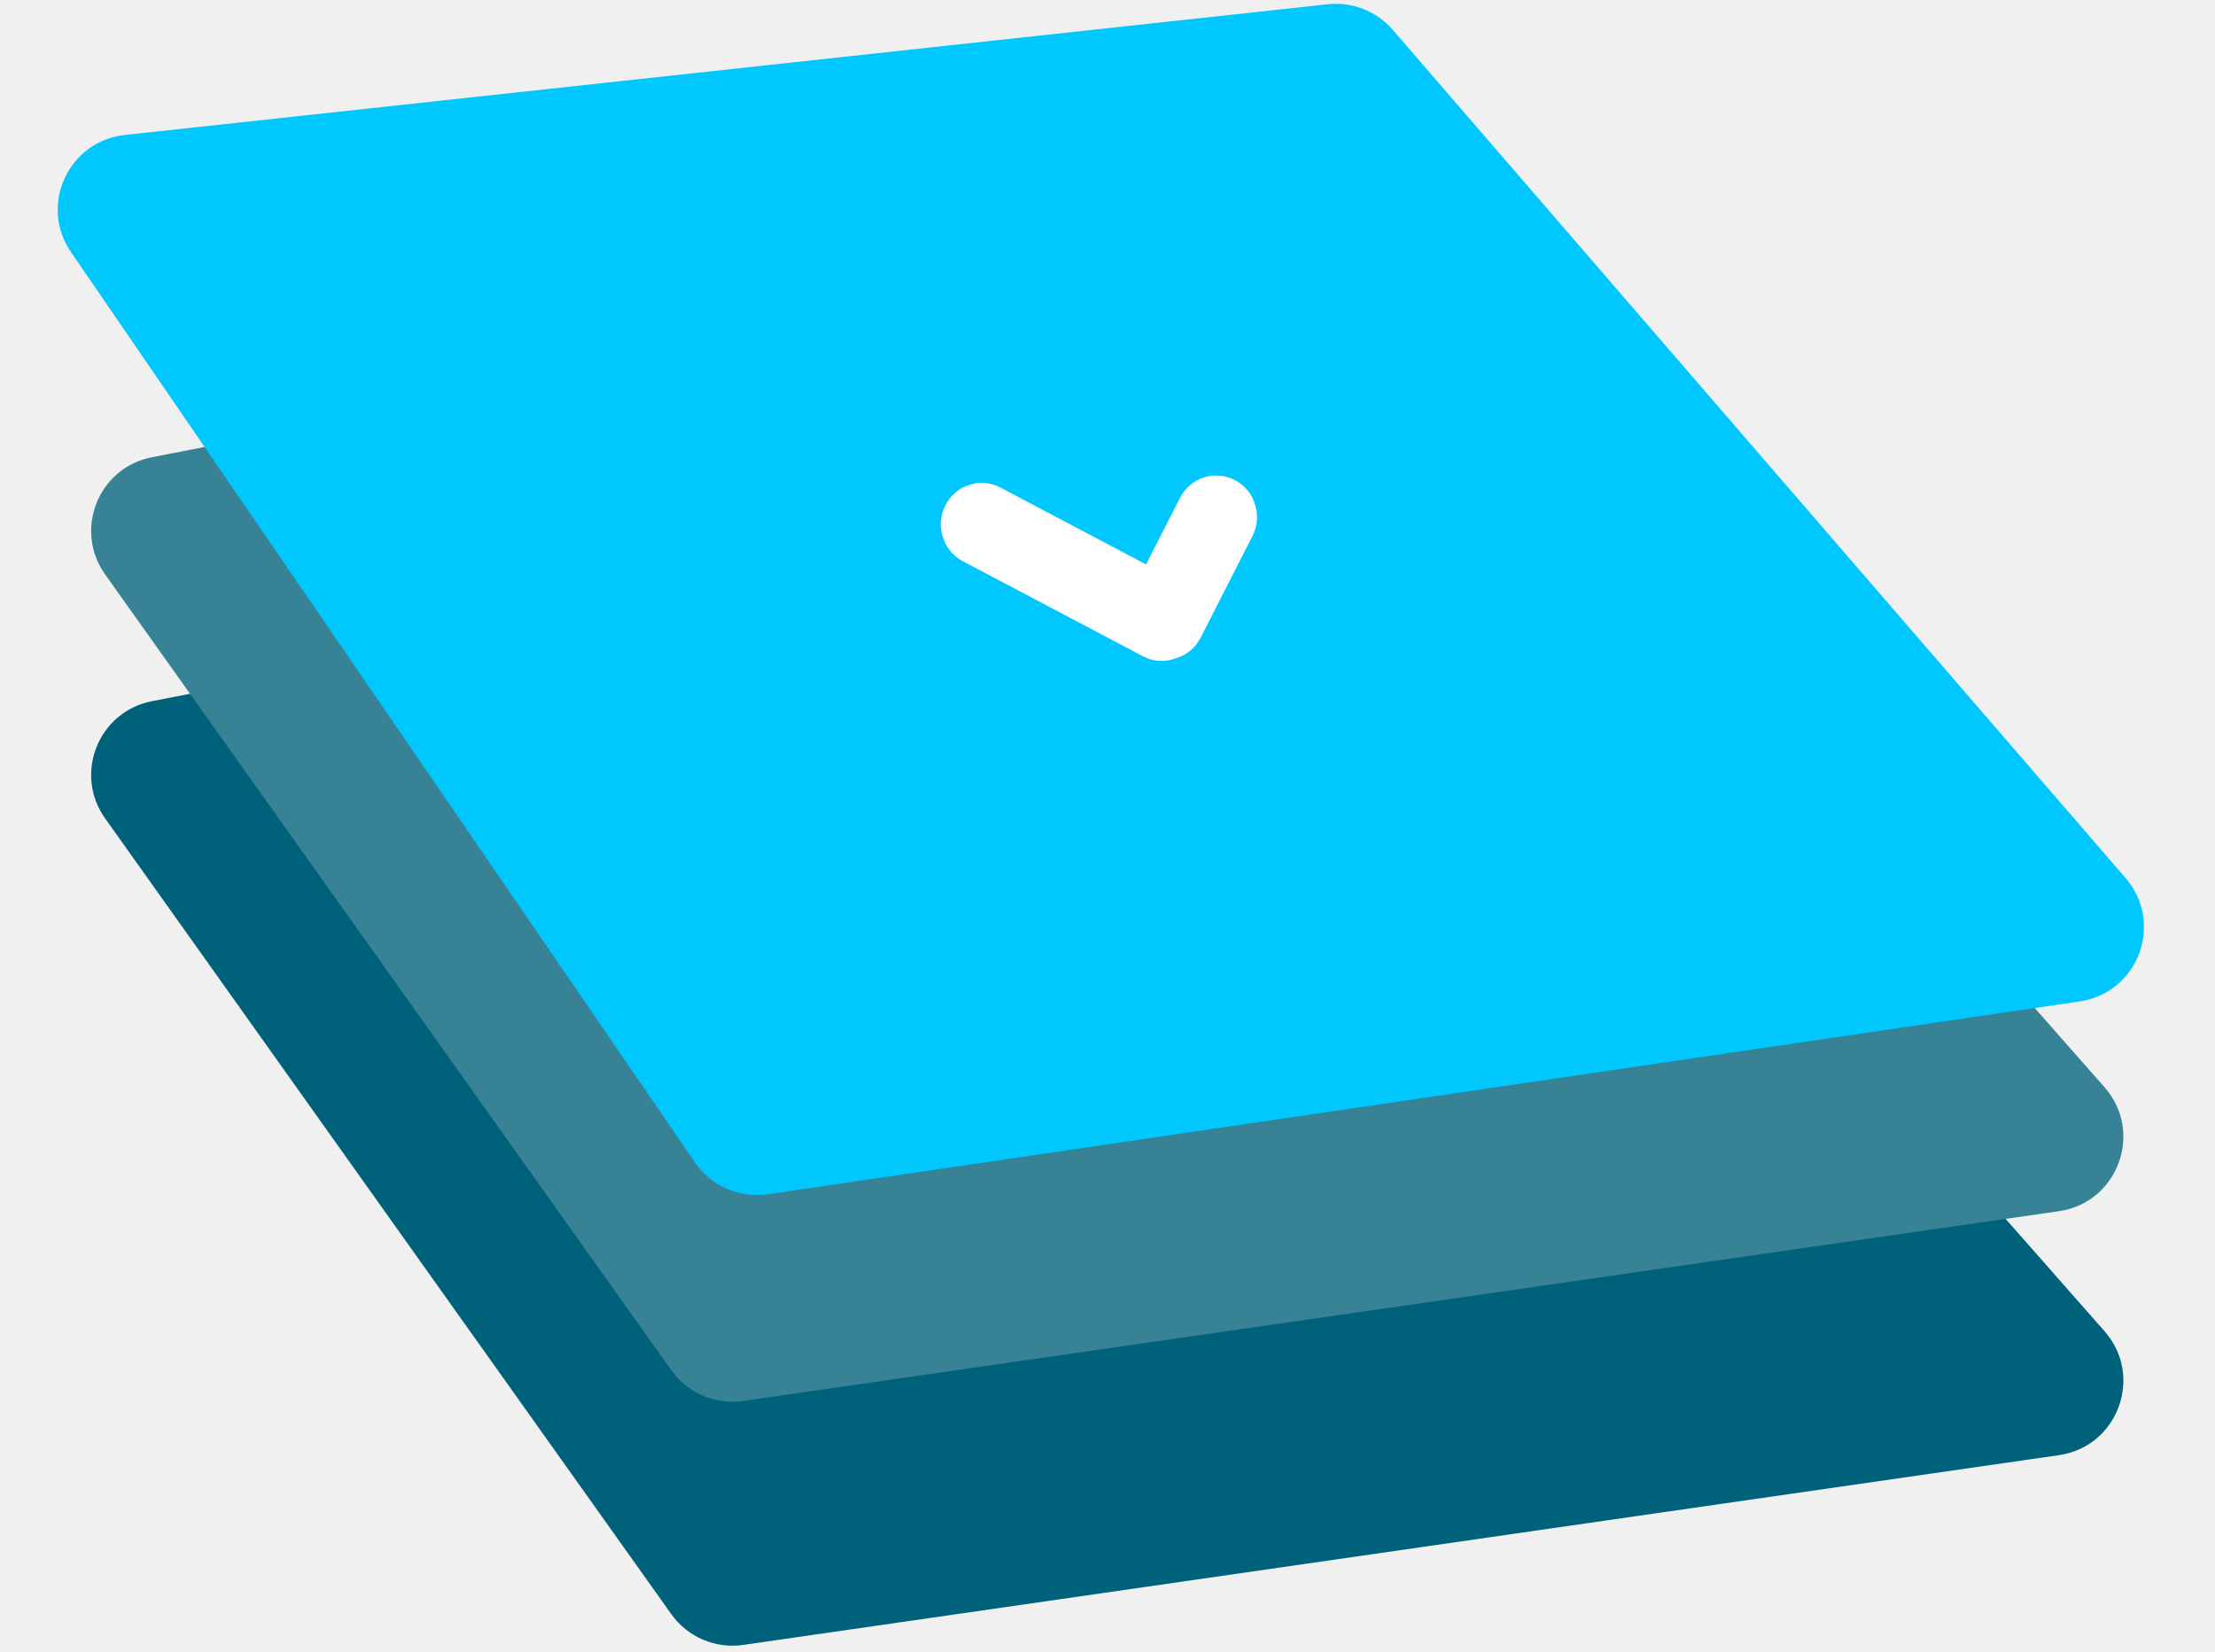
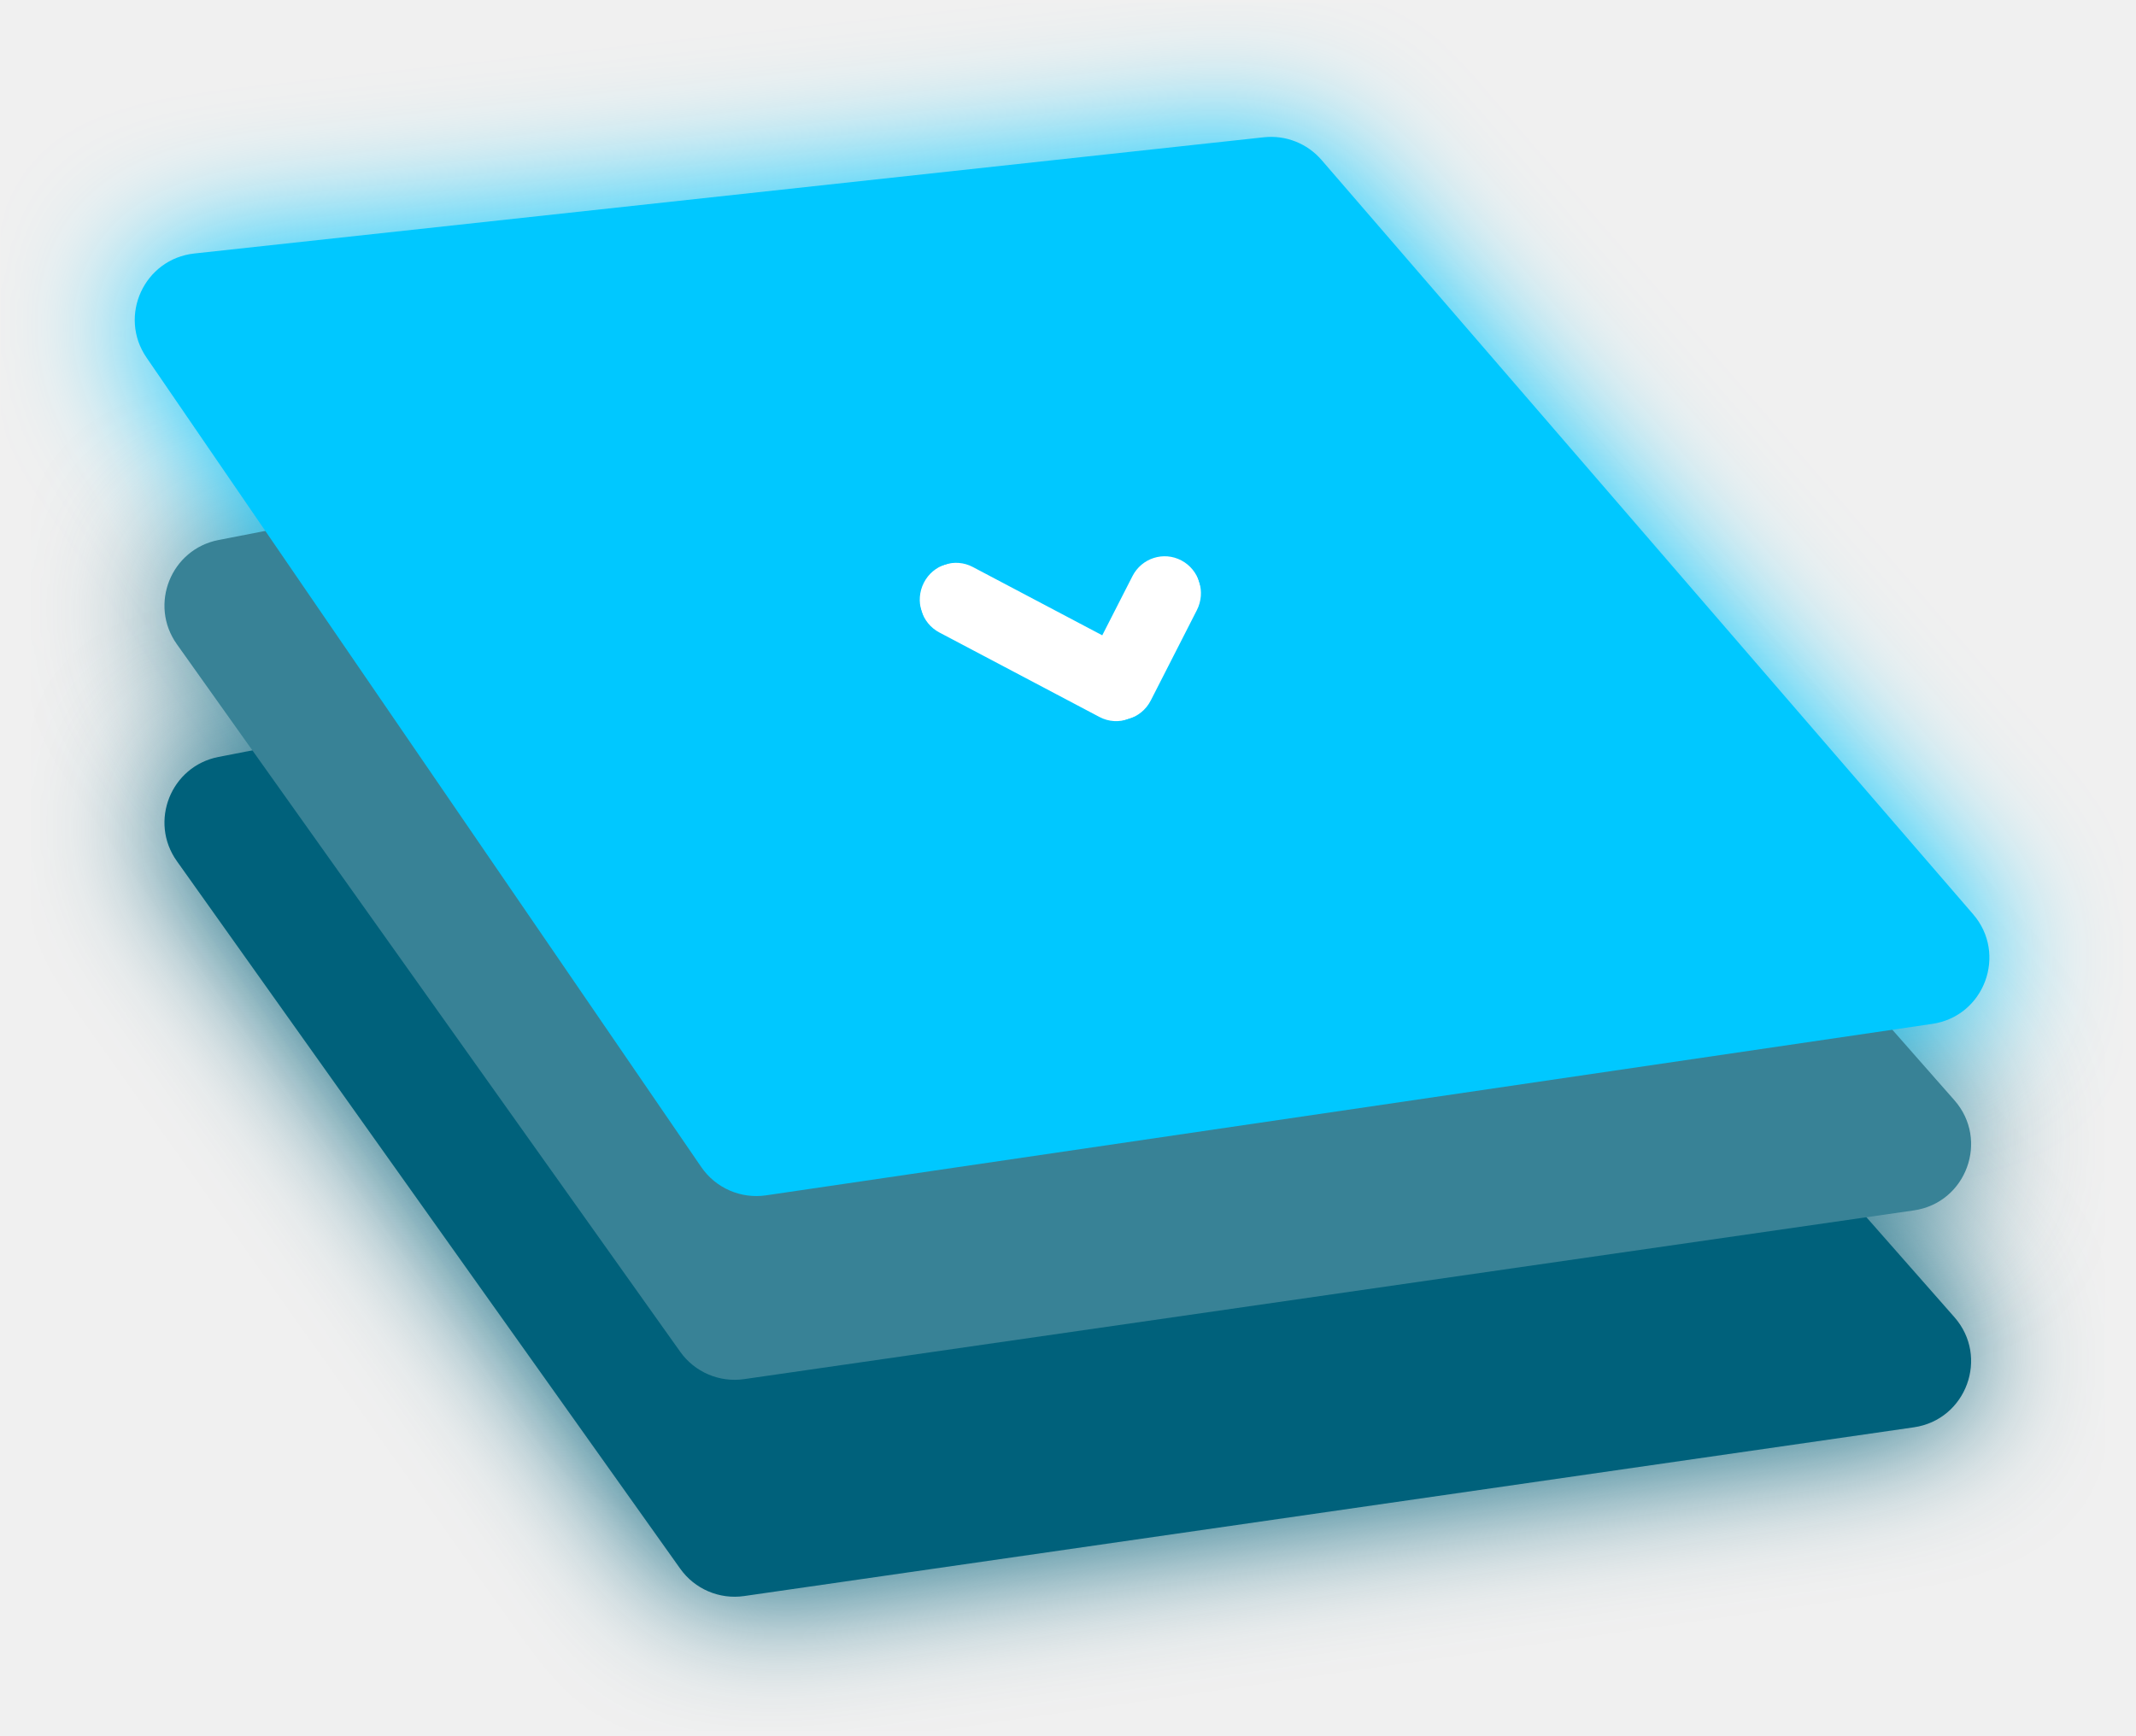
- <svg xmlns="http://www.w3.org/2000/svg" width="118" height="88" viewBox="0 0 118 88" fill="none">
-   <path d="M73.192 26.721C72.253 25.655 70.82 25.167 69.426 25.438L8.095 37.363C5.24 37.918 3.913 41.238 5.599 43.608L35.762 86.011C36.63 87.232 38.109 87.865 39.592 87.651L109.686 77.539C112.831 77.085 114.217 73.322 112.117 70.937L73.192 26.721Z" fill="#00617B" />
-   <path d="M73.192 13.721C72.253 12.655 70.82 12.167 69.426 12.438L8.095 24.363C5.24 24.918 3.913 28.238 5.599 30.608L35.762 73.011C36.63 74.232 38.109 74.865 39.592 74.651L109.686 64.539C112.831 64.085 114.217 60.322 112.117 57.937L73.192 13.721Z" fill="#388296" />
-   <path d="M74.195 1.589C73.336 0.594 72.043 0.085 70.736 0.227L6.647 7.192C3.64 7.518 2.07 10.935 3.78 13.429L37.023 61.941C37.887 63.201 39.393 63.859 40.904 63.637L110.793 53.361C113.915 52.902 115.301 49.177 113.238 46.788L74.195 1.589Z" fill="#00C8FF" />
-   <mask id="mask0_497_6" style="mask-type:luminance" maskUnits="userSpaceOnUse" x="49" y="21" width="20" height="18">
-     <path d="M49.563 26.501L65.181 21.472L68.802 33.1L53.183 38.129L49.563 26.501Z" fill="white" />
+ <svg xmlns="http://www.w3.org/2000/svg" width="128" height="104" viewBox="0 0 128 104" fill="none">
+   <g filter="url(#filter0_f_532_95)">
+     <path d="M78.192 34.721C77.253 33.655 75.82 33.167 74.426 33.438L13.095 45.363C10.24 45.918 8.913 49.238 10.599 51.608L40.762 94.011C41.63 95.232 43.109 95.865 44.592 95.651L114.686 85.539C117.831 85.085 119.217 81.322 117.117 78.937L78.192 34.721Z" fill="#00617B" />
+   </g>
+   <g filter="url(#filter1_f_532_95)">
+     <path d="M78.192 21.721C77.253 20.655 75.82 20.167 74.426 20.438L13.095 32.363C10.24 32.918 8.913 36.238 10.599 38.608L40.762 81.011C41.63 82.232 43.109 82.865 44.592 82.651L114.686 72.539C117.831 72.085 119.217 68.322 117.117 65.937L78.192 21.721Z" fill="#388296" />
+   </g>
+   <g filter="url(#filter2_f_532_95)">
+     <path d="M79.195 9.589C78.336 8.594 77.043 8.085 75.736 8.227L11.647 15.192C8.64 15.518 7.07 18.935 8.78 21.429L42.023 69.941C42.887 71.201 44.393 71.859 45.904 71.637L115.793 61.361C118.915 60.902 120.301 57.177 118.238 54.788L79.195 9.589Z" fill="#00C8FF" />
+   </g>
+   <path d="M78.192 34.721C77.253 33.655 75.82 33.167 74.426 33.438L13.095 45.363C10.24 45.918 8.913 49.238 10.599 51.608L40.762 94.011C41.63 95.232 43.109 95.865 44.592 95.651L114.686 85.539C117.831 85.085 119.217 81.322 117.117 78.937L78.192 34.721Z" fill="#00617B" />
+   <path d="M78.192 21.721C77.253 20.655 75.82 20.167 74.426 20.438L13.095 32.363C10.24 32.918 8.913 36.238 10.599 38.608L40.762 81.011C41.63 82.232 43.109 82.865 44.592 82.651L114.686 72.539C117.831 72.085 119.217 68.322 117.117 65.937L78.192 21.721Z" fill="#388296" />
+   <path d="M79.195 9.589C78.336 8.594 77.043 8.085 75.736 8.227L11.647 15.192C8.64 15.518 7.07 18.935 8.78 21.429L42.023 69.941C42.887 71.201 44.393 71.859 45.904 71.637L115.793 61.361C118.915 60.902 120.301 57.177 118.238 54.788L79.195 9.589Z" fill="#00C8FF" />
+   <mask id="mask0_532_95" style="mask-type:luminance" maskUnits="userSpaceOnUse" x="54" y="29" width="20" height="18">
+     <path d="M54.562 34.501L70.181 29.472L73.802 41.1L58.183 46.129L54.562 34.501Z" fill="white" />
  </mask>
-   <g mask="url(#mask0_497_6)">
-     <path fill-rule="evenodd" clip-rule="evenodd" d="M61.053 30.074L62.862 26.529C63.415 25.445 64.728 25.023 65.794 25.585C66.86 26.148 67.275 27.483 66.722 28.567L63.96 33.98C63.672 34.544 63.178 34.929 62.62 35.089C62.071 35.289 61.445 35.264 60.886 34.969L51.29 29.904C50.224 29.342 49.809 28.007 50.362 26.923C50.915 25.839 52.228 25.416 53.294 25.979L61.053 30.074Z" fill="white" />
+   <g mask="url(#mask0_532_95)">
+     <path fill-rule="evenodd" clip-rule="evenodd" d="M66.053 38.074L67.862 34.529C68.415 33.446 69.728 33.023 70.794 33.586C71.86 34.148 72.275 35.483 71.722 36.567L68.96 41.98C68.671 42.544 68.177 42.929 67.62 43.089C67.07 43.289 66.444 43.264 65.886 42.969L56.29 37.904C55.224 37.342 54.809 36.007 55.362 34.923C55.915 33.839 57.228 33.416 58.294 33.979L66.053 38.074Z" fill="white" />
  </g>
+   <defs>
+     <filter id="filter0_f_532_95" x="1.855" y="25.364" width="124.264" height="78.329" filterUnits="userSpaceOnUse" color-interpolation-filters="sRGB">
+       <feFlood flood-opacity="0" result="BackgroundImageFix" />
+       <feBlend mode="normal" in="SourceGraphic" in2="BackgroundImageFix" result="shape" />
+       <feGaussianBlur stdDeviation="4" result="effect1_foregroundBlur_532_95" />
+     </filter>
+     <filter id="filter1_f_532_95" x="1.855" y="12.364" width="124.264" height="78.329" filterUnits="userSpaceOnUse" color-interpolation-filters="sRGB">
+       <feFlood flood-opacity="0" result="BackgroundImageFix" />
+       <feBlend mode="normal" in="SourceGraphic" in2="BackgroundImageFix" result="shape" />
+       <feGaussianBlur stdDeviation="4" result="effect1_foregroundBlur_532_95" />
+     </filter>
+     <filter id="filter2_f_532_95" x="0.074" y="0.203" width="127.142" height="79.476" filterUnits="userSpaceOnUse" color-interpolation-filters="sRGB">
+       <feFlood flood-opacity="0" result="BackgroundImageFix" />
+       <feBlend mode="normal" in="SourceGraphic" in2="BackgroundImageFix" result="shape" />
+       <feGaussianBlur stdDeviation="4" result="effect1_foregroundBlur_532_95" />
+     </filter>
+   </defs>
</svg>
